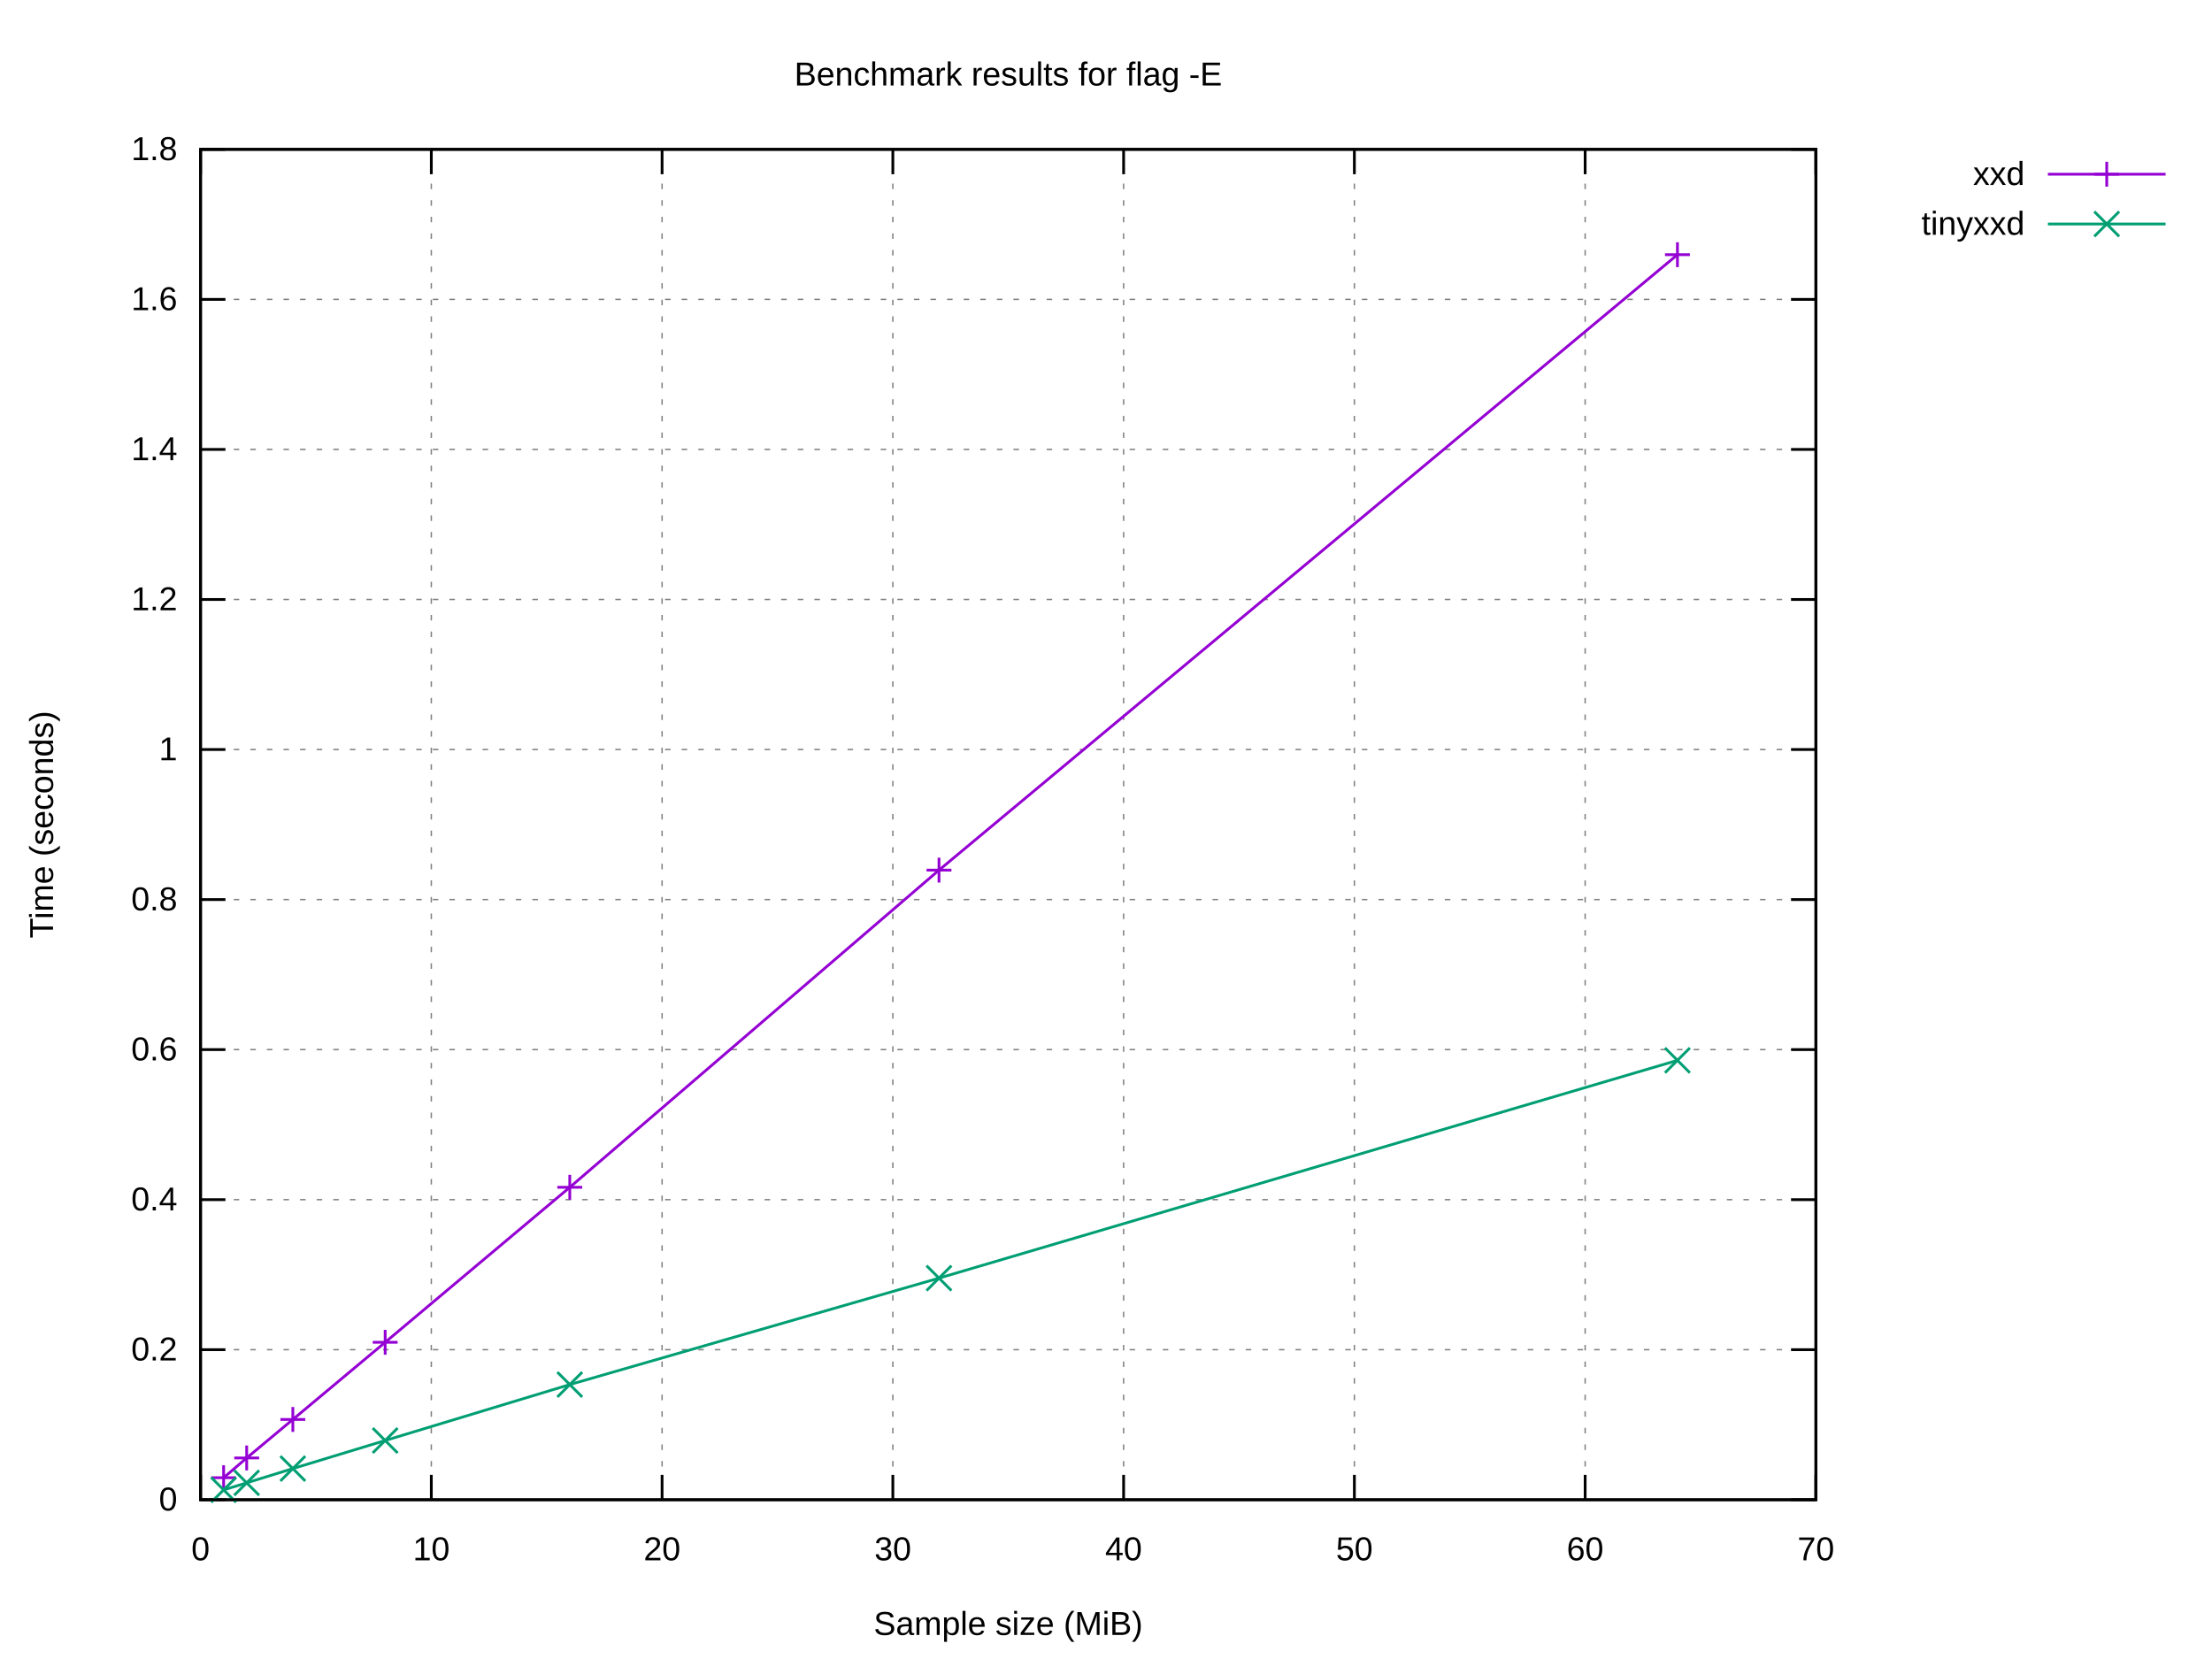
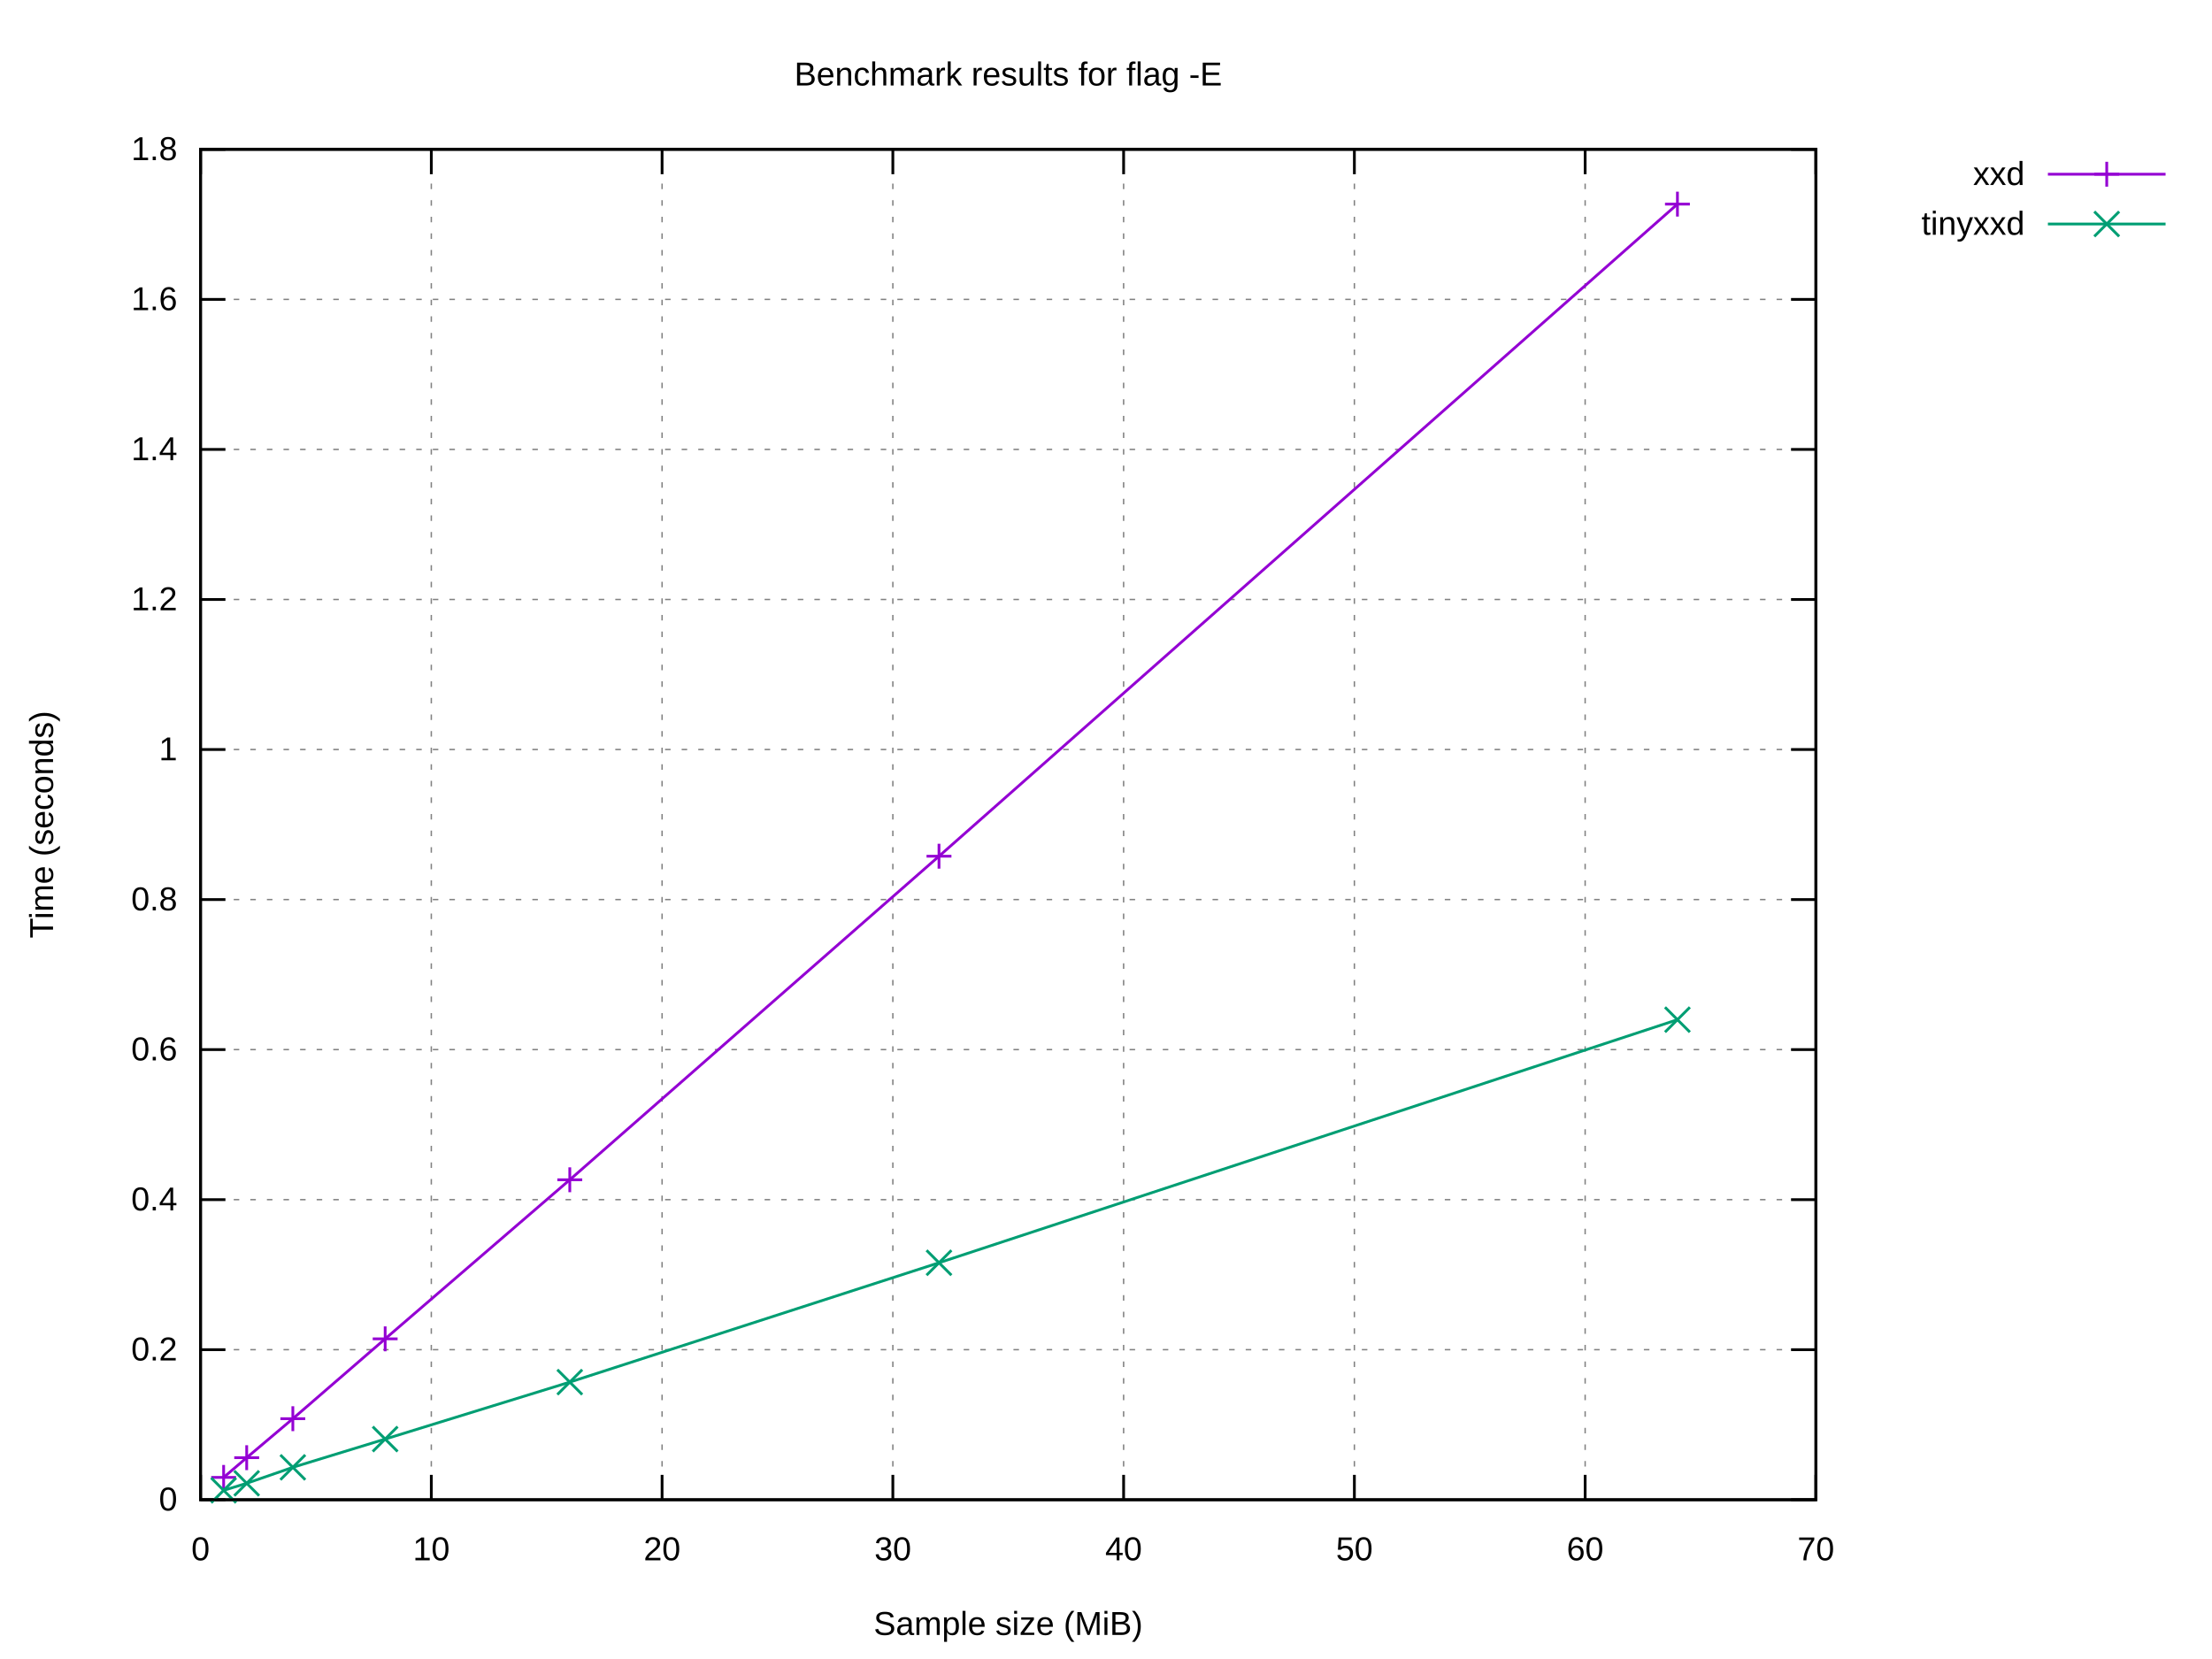
<svg xmlns="http://www.w3.org/2000/svg" xmlns:xlink="http://www.w3.org/1999/xlink" width="800" height="600" viewBox="0 0 800 600">
  <g id="gnuplot_canvas">
    <rect x="0" y="0" width="800" height="600" fill="#ffffff" />
    <defs>
      <circle id="gpDot" r="0.5" stroke-width="0.5" stroke="currentColor" />
      <path id="gpPt0" stroke-width="0.222" stroke="currentColor" d="M-1,0 h2 M0,-1 v2" />
      <path id="gpPt1" stroke-width="0.222" stroke="currentColor" d="M-1,-1 L1,1 M1,-1 L-1,1" />
      <path id="gpPt2" stroke-width="0.222" stroke="currentColor" d="M-1,0 L1,0 M0,-1 L0,1 M-1,-1 L1,1 M-1,1 L1,-1" />
      <rect id="gpPt3" stroke-width="0.222" stroke="currentColor" x="-1" y="-1" width="2" height="2" />
      <rect id="gpPt4" stroke-width="0.222" stroke="currentColor" fill="currentColor" x="-1" y="-1" width="2" height="2" />
      <circle id="gpPt5" stroke-width="0.222" stroke="currentColor" cx="0" cy="0" r="1" />
      <use xlink:href="#gpPt5" id="gpPt6" fill="currentColor" stroke="none" />
      <path id="gpPt7" stroke-width="0.222" stroke="currentColor" d="M0,-1.33 L-1.33,0.67 L1.33,0.67 z" />
      <use xlink:href="#gpPt7" id="gpPt8" fill="currentColor" stroke="none" />
      <use xlink:href="#gpPt7" id="gpPt9" stroke="currentColor" transform="rotate(180)" />
      <use xlink:href="#gpPt9" id="gpPt10" fill="currentColor" stroke="none" />
      <use xlink:href="#gpPt3" id="gpPt11" stroke="currentColor" transform="rotate(45)" />
      <use xlink:href="#gpPt11" id="gpPt12" fill="currentColor" stroke="none" />
      <path id="gpPt13" stroke-width="0.222" stroke="currentColor" d="M0,1.330 L1.265,0.411 L0.782,-1.067 L-0.782,-1.076 L-1.265,0.411 z" />
      <use xlink:href="#gpPt13" id="gpPt14" fill="currentColor" stroke="none" />
      <filter id="textbox" filterUnits="objectBoundingBox" x="0" y="0" height="1" width="1">
        <feFlood flood-color="#FFFFFF" flood-opacity="1" result="bgnd" />
        <feComposite in="SourceGraphic" in2="bgnd" operator="atop" />
      </filter>
      <filter id="greybox" filterUnits="objectBoundingBox" x="0" y="0" height="1" width="1">
        <feFlood flood-color="lightgrey" flood-opacity="1" result="grey" />
        <feComposite in="SourceGraphic" in2="grey" operator="atop" />
      </filter>
    </defs>
    <g fill="none" color="#FFFFFF" stroke="currentColor" stroke-width="1.00" stroke-linecap="butt" stroke-linejoin="miter">
</g>
    <g fill="none" color="black" stroke="currentColor" stroke-width="1.00" stroke-linecap="butt" stroke-linejoin="miter">
</g>
    <g fill="none" color="black" stroke="black" stroke-width="0.50" stroke-linecap="butt" stroke-linejoin="miter">
</g>
    <g fill="none" color="gray" stroke="currentColor" stroke-width="0.50" stroke-linecap="butt" stroke-linejoin="miter">
      <path stroke="gray" stroke-dasharray="2,4" class="gridline" d="M72.53,542.40 L656.75,542.40  " />
    </g>
    <g fill="none" color="gray" stroke="gray" stroke-width="1.00" stroke-linecap="butt" stroke-linejoin="miter">
</g>
    <g fill="none" color="black" stroke="currentColor" stroke-width="1.00" stroke-linecap="butt" stroke-linejoin="miter">
      <path stroke="black" d="M72.53,542.40 L81.53,542.40 M656.75,542.40 L647.75,542.40  " />
      <g transform="translate(64.14,546.30)" stroke="none" fill="black" font-family="Arial" font-size="12.00" text-anchor="end">
        <text>
          <tspan font-family="Arial"> 0</tspan>
        </text>
      </g>
    </g>
    <g fill="none" color="black" stroke="currentColor" stroke-width="1.00" stroke-linecap="butt" stroke-linejoin="miter">
</g>
    <g fill="none" color="black" stroke="black" stroke-width="0.50" stroke-linecap="butt" stroke-linejoin="miter">
</g>
    <g fill="none" color="gray" stroke="currentColor" stroke-width="0.50" stroke-linecap="butt" stroke-linejoin="miter">
      <path stroke="gray" stroke-dasharray="2,4" class="gridline" d="M72.53,488.13 L656.75,488.13  " />
    </g>
    <g fill="none" color="gray" stroke="gray" stroke-width="1.00" stroke-linecap="butt" stroke-linejoin="miter">
</g>
    <g fill="none" color="black" stroke="currentColor" stroke-width="1.00" stroke-linecap="butt" stroke-linejoin="miter">
      <path stroke="black" d="M72.53,488.13 L81.53,488.13 M656.75,488.13 L647.75,488.13  " />
      <g transform="translate(64.14,492.03)" stroke="none" fill="black" font-family="Arial" font-size="12.00" text-anchor="end">
        <text>
          <tspan font-family="Arial"> 0.2</tspan>
        </text>
      </g>
    </g>
    <g fill="none" color="black" stroke="currentColor" stroke-width="1.00" stroke-linecap="butt" stroke-linejoin="miter">
</g>
    <g fill="none" color="black" stroke="black" stroke-width="0.50" stroke-linecap="butt" stroke-linejoin="miter">
</g>
    <g fill="none" color="gray" stroke="currentColor" stroke-width="0.50" stroke-linecap="butt" stroke-linejoin="miter">
      <path stroke="gray" stroke-dasharray="2,4" class="gridline" d="M72.53,433.87 L656.75,433.87  " />
    </g>
    <g fill="none" color="gray" stroke="gray" stroke-width="1.00" stroke-linecap="butt" stroke-linejoin="miter">
</g>
    <g fill="none" color="black" stroke="currentColor" stroke-width="1.00" stroke-linecap="butt" stroke-linejoin="miter">
      <path stroke="black" d="M72.53,433.87 L81.53,433.87 M656.75,433.87 L647.75,433.87  " />
      <g transform="translate(64.14,437.77)" stroke="none" fill="black" font-family="Arial" font-size="12.00" text-anchor="end">
        <text>
          <tspan font-family="Arial"> 0.4</tspan>
        </text>
      </g>
    </g>
    <g fill="none" color="black" stroke="currentColor" stroke-width="1.00" stroke-linecap="butt" stroke-linejoin="miter">
</g>
    <g fill="none" color="black" stroke="black" stroke-width="0.50" stroke-linecap="butt" stroke-linejoin="miter">
</g>
    <g fill="none" color="gray" stroke="currentColor" stroke-width="0.50" stroke-linecap="butt" stroke-linejoin="miter">
      <path stroke="gray" stroke-dasharray="2,4" class="gridline" d="M72.53,379.60 L656.75,379.60  " />
    </g>
    <g fill="none" color="gray" stroke="gray" stroke-width="1.00" stroke-linecap="butt" stroke-linejoin="miter">
</g>
    <g fill="none" color="black" stroke="currentColor" stroke-width="1.00" stroke-linecap="butt" stroke-linejoin="miter">
      <path stroke="black" d="M72.53,379.60 L81.53,379.60 M656.75,379.60 L647.75,379.60  " />
      <g transform="translate(64.14,383.50)" stroke="none" fill="black" font-family="Arial" font-size="12.00" text-anchor="end">
        <text>
          <tspan font-family="Arial"> 0.6</tspan>
        </text>
      </g>
    </g>
    <g fill="none" color="black" stroke="currentColor" stroke-width="1.00" stroke-linecap="butt" stroke-linejoin="miter">
</g>
    <g fill="none" color="black" stroke="black" stroke-width="0.50" stroke-linecap="butt" stroke-linejoin="miter">
</g>
    <g fill="none" color="gray" stroke="currentColor" stroke-width="0.50" stroke-linecap="butt" stroke-linejoin="miter">
      <path stroke="gray" stroke-dasharray="2,4" class="gridline" d="M72.53,325.34 L656.75,325.34  " />
    </g>
    <g fill="none" color="gray" stroke="gray" stroke-width="1.00" stroke-linecap="butt" stroke-linejoin="miter">
</g>
    <g fill="none" color="black" stroke="currentColor" stroke-width="1.00" stroke-linecap="butt" stroke-linejoin="miter">
      <path stroke="black" d="M72.53,325.34 L81.53,325.34 M656.75,325.34 L647.75,325.34  " />
      <g transform="translate(64.14,329.24)" stroke="none" fill="black" font-family="Arial" font-size="12.00" text-anchor="end">
        <text>
          <tspan font-family="Arial"> 0.8</tspan>
        </text>
      </g>
    </g>
    <g fill="none" color="black" stroke="currentColor" stroke-width="1.00" stroke-linecap="butt" stroke-linejoin="miter">
</g>
    <g fill="none" color="black" stroke="black" stroke-width="0.50" stroke-linecap="butt" stroke-linejoin="miter">
</g>
    <g fill="none" color="gray" stroke="currentColor" stroke-width="0.50" stroke-linecap="butt" stroke-linejoin="miter">
      <path stroke="gray" stroke-dasharray="2,4" class="gridline" d="M72.53,271.07 L656.75,271.07  " />
    </g>
    <g fill="none" color="gray" stroke="gray" stroke-width="1.00" stroke-linecap="butt" stroke-linejoin="miter">
</g>
    <g fill="none" color="black" stroke="currentColor" stroke-width="1.00" stroke-linecap="butt" stroke-linejoin="miter">
      <path stroke="black" d="M72.53,271.07 L81.53,271.07 M656.75,271.07 L647.75,271.07  " />
      <g transform="translate(64.14,274.97)" stroke="none" fill="black" font-family="Arial" font-size="12.00" text-anchor="end">
        <text>
          <tspan font-family="Arial"> 1</tspan>
        </text>
      </g>
    </g>
    <g fill="none" color="black" stroke="currentColor" stroke-width="1.00" stroke-linecap="butt" stroke-linejoin="miter">
</g>
    <g fill="none" color="black" stroke="black" stroke-width="0.50" stroke-linecap="butt" stroke-linejoin="miter">
</g>
    <g fill="none" color="gray" stroke="currentColor" stroke-width="0.50" stroke-linecap="butt" stroke-linejoin="miter">
      <path stroke="gray" stroke-dasharray="2,4" class="gridline" d="M72.53,216.81 L656.75,216.81  " />
    </g>
    <g fill="none" color="gray" stroke="gray" stroke-width="1.00" stroke-linecap="butt" stroke-linejoin="miter">
</g>
    <g fill="none" color="black" stroke="currentColor" stroke-width="1.00" stroke-linecap="butt" stroke-linejoin="miter">
      <path stroke="black" d="M72.53,216.81 L81.53,216.81 M656.75,216.81 L647.75,216.81  " />
      <g transform="translate(64.14,220.71)" stroke="none" fill="black" font-family="Arial" font-size="12.00" text-anchor="end">
        <text>
          <tspan font-family="Arial"> 1.2</tspan>
        </text>
      </g>
    </g>
    <g fill="none" color="black" stroke="currentColor" stroke-width="1.00" stroke-linecap="butt" stroke-linejoin="miter">
</g>
    <g fill="none" color="black" stroke="black" stroke-width="0.50" stroke-linecap="butt" stroke-linejoin="miter">
</g>
    <g fill="none" color="gray" stroke="currentColor" stroke-width="0.50" stroke-linecap="butt" stroke-linejoin="miter">
      <path stroke="gray" stroke-dasharray="2,4" class="gridline" d="M72.53,162.54 L656.75,162.54  " />
    </g>
    <g fill="none" color="gray" stroke="gray" stroke-width="1.00" stroke-linecap="butt" stroke-linejoin="miter">
</g>
    <g fill="none" color="black" stroke="currentColor" stroke-width="1.00" stroke-linecap="butt" stroke-linejoin="miter">
      <path stroke="black" d="M72.53,162.54 L81.53,162.54 M656.75,162.54 L647.75,162.54  " />
      <g transform="translate(64.14,166.44)" stroke="none" fill="black" font-family="Arial" font-size="12.00" text-anchor="end">
        <text>
          <tspan font-family="Arial"> 1.4</tspan>
        </text>
      </g>
    </g>
    <g fill="none" color="black" stroke="currentColor" stroke-width="1.00" stroke-linecap="butt" stroke-linejoin="miter">
</g>
    <g fill="none" color="black" stroke="black" stroke-width="0.50" stroke-linecap="butt" stroke-linejoin="miter">
</g>
    <g fill="none" color="gray" stroke="currentColor" stroke-width="0.50" stroke-linecap="butt" stroke-linejoin="miter">
      <path stroke="gray" stroke-dasharray="2,4" class="gridline" d="M72.53,108.28 L656.75,108.28  " />
    </g>
    <g fill="none" color="gray" stroke="gray" stroke-width="1.00" stroke-linecap="butt" stroke-linejoin="miter">
</g>
    <g fill="none" color="black" stroke="currentColor" stroke-width="1.00" stroke-linecap="butt" stroke-linejoin="miter">
      <path stroke="black" d="M72.53,108.28 L81.53,108.28 M656.75,108.28 L647.75,108.28  " />
      <g transform="translate(64.14,112.18)" stroke="none" fill="black" font-family="Arial" font-size="12.00" text-anchor="end">
        <text>
          <tspan font-family="Arial"> 1.6</tspan>
        </text>
      </g>
    </g>
    <g fill="none" color="black" stroke="currentColor" stroke-width="1.00" stroke-linecap="butt" stroke-linejoin="miter">
</g>
    <g fill="none" color="black" stroke="black" stroke-width="0.50" stroke-linecap="butt" stroke-linejoin="miter">
</g>
    <g fill="none" color="gray" stroke="currentColor" stroke-width="0.50" stroke-linecap="butt" stroke-linejoin="miter">
      <path stroke="gray" stroke-dasharray="2,4" class="gridline" d="M72.53,54.01 L656.75,54.01  " />
    </g>
    <g fill="none" color="gray" stroke="gray" stroke-width="1.00" stroke-linecap="butt" stroke-linejoin="miter">
</g>
    <g fill="none" color="black" stroke="currentColor" stroke-width="1.00" stroke-linecap="butt" stroke-linejoin="miter">
      <path stroke="black" d="M72.53,54.01 L81.53,54.01 M656.75,54.01 L647.75,54.01  " />
      <g transform="translate(64.14,57.91)" stroke="none" fill="black" font-family="Arial" font-size="12.00" text-anchor="end">
        <text>
          <tspan font-family="Arial"> 1.8</tspan>
        </text>
      </g>
    </g>
    <g fill="none" color="black" stroke="currentColor" stroke-width="1.00" stroke-linecap="butt" stroke-linejoin="miter">
</g>
    <g fill="none" color="black" stroke="black" stroke-width="0.50" stroke-linecap="butt" stroke-linejoin="miter">
</g>
    <g fill="none" color="gray" stroke="currentColor" stroke-width="0.50" stroke-linecap="butt" stroke-linejoin="miter">
      <path stroke="gray" stroke-dasharray="2,4" class="gridline" d="M72.53,542.40 L72.53,54.01  " />
    </g>
    <g fill="none" color="gray" stroke="gray" stroke-width="1.00" stroke-linecap="butt" stroke-linejoin="miter">
</g>
    <g fill="none" color="black" stroke="currentColor" stroke-width="1.00" stroke-linecap="butt" stroke-linejoin="miter">
      <path stroke="black" d="M72.53,542.40 L72.53,533.40 M72.53,54.01 L72.53,63.01  " />
      <g transform="translate(72.53,564.30)" stroke="none" fill="black" font-family="Arial" font-size="12.00" text-anchor="middle">
        <text>
          <tspan font-family="Arial"> 0</tspan>
        </text>
      </g>
    </g>
    <g fill="none" color="black" stroke="currentColor" stroke-width="1.00" stroke-linecap="butt" stroke-linejoin="miter">
</g>
    <g fill="none" color="black" stroke="black" stroke-width="0.50" stroke-linecap="butt" stroke-linejoin="miter">
</g>
    <g fill="none" color="gray" stroke="currentColor" stroke-width="0.50" stroke-linecap="butt" stroke-linejoin="miter">
      <path stroke="gray" stroke-dasharray="2,4" class="gridline" d="M155.99,542.40 L155.99,54.01  " />
    </g>
    <g fill="none" color="gray" stroke="gray" stroke-width="1.00" stroke-linecap="butt" stroke-linejoin="miter">
</g>
    <g fill="none" color="black" stroke="currentColor" stroke-width="1.00" stroke-linecap="butt" stroke-linejoin="miter">
      <path stroke="black" d="M155.99,542.40 L155.99,533.40 M155.99,54.01 L155.99,63.01  " />
      <g transform="translate(155.99,564.30)" stroke="none" fill="black" font-family="Arial" font-size="12.00" text-anchor="middle">
        <text>
          <tspan font-family="Arial"> 10</tspan>
        </text>
      </g>
    </g>
    <g fill="none" color="black" stroke="currentColor" stroke-width="1.00" stroke-linecap="butt" stroke-linejoin="miter">
</g>
    <g fill="none" color="black" stroke="black" stroke-width="0.50" stroke-linecap="butt" stroke-linejoin="miter">
</g>
    <g fill="none" color="gray" stroke="currentColor" stroke-width="0.50" stroke-linecap="butt" stroke-linejoin="miter">
      <path stroke="gray" stroke-dasharray="2,4" class="gridline" d="M239.45,542.40 L239.45,54.01  " />
    </g>
    <g fill="none" color="gray" stroke="gray" stroke-width="1.00" stroke-linecap="butt" stroke-linejoin="miter">
</g>
    <g fill="none" color="black" stroke="currentColor" stroke-width="1.00" stroke-linecap="butt" stroke-linejoin="miter">
      <path stroke="black" d="M239.45,542.40 L239.45,533.40 M239.45,54.01 L239.45,63.01  " />
      <g transform="translate(239.45,564.30)" stroke="none" fill="black" font-family="Arial" font-size="12.00" text-anchor="middle">
        <text>
          <tspan font-family="Arial"> 20</tspan>
        </text>
      </g>
    </g>
    <g fill="none" color="black" stroke="currentColor" stroke-width="1.00" stroke-linecap="butt" stroke-linejoin="miter">
</g>
    <g fill="none" color="black" stroke="black" stroke-width="0.50" stroke-linecap="butt" stroke-linejoin="miter">
</g>
    <g fill="none" color="gray" stroke="currentColor" stroke-width="0.50" stroke-linecap="butt" stroke-linejoin="miter">
      <path stroke="gray" stroke-dasharray="2,4" class="gridline" d="M322.91,542.40 L322.91,54.01  " />
    </g>
    <g fill="none" color="gray" stroke="gray" stroke-width="1.00" stroke-linecap="butt" stroke-linejoin="miter">
</g>
    <g fill="none" color="black" stroke="currentColor" stroke-width="1.00" stroke-linecap="butt" stroke-linejoin="miter">
      <path stroke="black" d="M322.91,542.40 L322.91,533.40 M322.91,54.01 L322.91,63.01  " />
      <g transform="translate(322.91,564.30)" stroke="none" fill="black" font-family="Arial" font-size="12.00" text-anchor="middle">
        <text>
          <tspan font-family="Arial"> 30</tspan>
        </text>
      </g>
    </g>
    <g fill="none" color="black" stroke="currentColor" stroke-width="1.00" stroke-linecap="butt" stroke-linejoin="miter">
</g>
    <g fill="none" color="black" stroke="black" stroke-width="0.50" stroke-linecap="butt" stroke-linejoin="miter">
</g>
    <g fill="none" color="gray" stroke="currentColor" stroke-width="0.50" stroke-linecap="butt" stroke-linejoin="miter">
      <path stroke="gray" stroke-dasharray="2,4" class="gridline" d="M406.37,542.40 L406.37,54.01  " />
    </g>
    <g fill="none" color="gray" stroke="gray" stroke-width="1.00" stroke-linecap="butt" stroke-linejoin="miter">
</g>
    <g fill="none" color="black" stroke="currentColor" stroke-width="1.00" stroke-linecap="butt" stroke-linejoin="miter">
      <path stroke="black" d="M406.37,542.40 L406.37,533.40 M406.37,54.01 L406.37,63.01  " />
      <g transform="translate(406.37,564.30)" stroke="none" fill="black" font-family="Arial" font-size="12.00" text-anchor="middle">
        <text>
          <tspan font-family="Arial"> 40</tspan>
        </text>
      </g>
    </g>
    <g fill="none" color="black" stroke="currentColor" stroke-width="1.00" stroke-linecap="butt" stroke-linejoin="miter">
</g>
    <g fill="none" color="black" stroke="black" stroke-width="0.50" stroke-linecap="butt" stroke-linejoin="miter">
</g>
    <g fill="none" color="gray" stroke="currentColor" stroke-width="0.50" stroke-linecap="butt" stroke-linejoin="miter">
      <path stroke="gray" stroke-dasharray="2,4" class="gridline" d="M489.83,542.40 L489.83,54.01  " />
    </g>
    <g fill="none" color="gray" stroke="gray" stroke-width="1.00" stroke-linecap="butt" stroke-linejoin="miter">
</g>
    <g fill="none" color="black" stroke="currentColor" stroke-width="1.00" stroke-linecap="butt" stroke-linejoin="miter">
      <path stroke="black" d="M489.83,542.40 L489.83,533.40 M489.83,54.01 L489.83,63.01  " />
      <g transform="translate(489.83,564.30)" stroke="none" fill="black" font-family="Arial" font-size="12.00" text-anchor="middle">
        <text>
          <tspan font-family="Arial"> 50</tspan>
        </text>
      </g>
    </g>
    <g fill="none" color="black" stroke="currentColor" stroke-width="1.00" stroke-linecap="butt" stroke-linejoin="miter">
</g>
    <g fill="none" color="black" stroke="black" stroke-width="0.50" stroke-linecap="butt" stroke-linejoin="miter">
</g>
    <g fill="none" color="gray" stroke="currentColor" stroke-width="0.50" stroke-linecap="butt" stroke-linejoin="miter">
      <path stroke="gray" stroke-dasharray="2,4" class="gridline" d="M573.29,542.40 L573.29,54.01  " />
    </g>
    <g fill="none" color="gray" stroke="gray" stroke-width="1.00" stroke-linecap="butt" stroke-linejoin="miter">
</g>
    <g fill="none" color="black" stroke="currentColor" stroke-width="1.00" stroke-linecap="butt" stroke-linejoin="miter">
      <path stroke="black" d="M573.29,542.40 L573.29,533.40 M573.29,54.01 L573.29,63.01  " />
      <g transform="translate(573.29,564.30)" stroke="none" fill="black" font-family="Arial" font-size="12.00" text-anchor="middle">
        <text>
          <tspan font-family="Arial"> 60</tspan>
        </text>
      </g>
    </g>
    <g fill="none" color="black" stroke="currentColor" stroke-width="1.00" stroke-linecap="butt" stroke-linejoin="miter">
</g>
    <g fill="none" color="black" stroke="black" stroke-width="0.50" stroke-linecap="butt" stroke-linejoin="miter">
</g>
    <g fill="none" color="gray" stroke="currentColor" stroke-width="0.50" stroke-linecap="butt" stroke-linejoin="miter">
      <path stroke="gray" stroke-dasharray="2,4" class="gridline" d="M656.75,542.40 L656.75,54.01  " />
    </g>
    <g fill="none" color="gray" stroke="gray" stroke-width="1.00" stroke-linecap="butt" stroke-linejoin="miter">
</g>
    <g fill="none" color="black" stroke="currentColor" stroke-width="1.00" stroke-linecap="butt" stroke-linejoin="miter">
      <path stroke="black" d="M656.75,542.40 L656.75,533.40 M656.75,54.01 L656.75,63.01  " />
      <g transform="translate(656.75,564.30)" stroke="none" fill="black" font-family="Arial" font-size="12.00" text-anchor="middle">
        <text>
          <tspan font-family="Arial"> 70</tspan>
        </text>
      </g>
    </g>
    <g fill="none" color="black" stroke="currentColor" stroke-width="1.00" stroke-linecap="butt" stroke-linejoin="miter">
</g>
    <g fill="none" color="black" stroke="currentColor" stroke-width="1.00" stroke-linecap="butt" stroke-linejoin="miter">
      <path stroke="black" d="M72.53,54.01 L72.53,542.40 L656.75,542.40 L656.75,54.01 L72.53,54.01 Z  " />
    </g>
    <g fill="none" color="black" stroke="currentColor" stroke-width="1.00" stroke-linecap="butt" stroke-linejoin="miter">
</g>
    <g id="gnuplot_plot_1">
      <g fill="none" color="black" stroke="currentColor" stroke-width="1.00" stroke-linecap="butt" stroke-linejoin="miter">
        <g transform="translate(732.26,66.91)" stroke="none" fill="black" font-family="Arial" font-size="12.00" text-anchor="end">
          <text>
            <tspan font-family="Arial">xxd</tspan>
          </text>
        </g>
      </g>
      <g fill="none" color="black" stroke="currentColor" stroke-width="1.00" stroke-linecap="butt" stroke-linejoin="miter">
-         <path stroke="rgb(148,   0, 211)" d="M740.65,63.01 L783.21,63.01 M606.67,92.11 L339.60,314.69 L206.07,429.40 L139.30,485.46 L105.91,513.37 L89.22,527.29   L80.88,534.43  " />
-         <use xlink:href="#gpPt0" transform="translate(606.67,92.11) scale(4.50)" color="rgb(148,   0, 211)" />
-         <use xlink:href="#gpPt0" transform="translate(339.60,314.69) scale(4.50)" color="rgb(148,   0, 211)" />
-         <use xlink:href="#gpPt0" transform="translate(206.07,429.40) scale(4.50)" color="rgb(148,   0, 211)" />
-         <use xlink:href="#gpPt0" transform="translate(139.30,485.46) scale(4.50)" color="rgb(148,   0, 211)" />
-         <use xlink:href="#gpPt0" transform="translate(105.91,513.37) scale(4.50)" color="rgb(148,   0, 211)" />
-         <use xlink:href="#gpPt0" transform="translate(89.22,527.29) scale(4.50)" color="rgb(148,   0, 211)" />
-         <use xlink:href="#gpPt0" transform="translate(80.88,534.43) scale(4.50)" color="rgb(148,   0, 211)" />
+         <path stroke="rgb(148,   0, 211)" d="M740.65,63.01 L783.21,63.01 M606.67,73.82 L339.60,309.66 L206.07,426.68 L139.30,484.21 L105.91,513.09 L89.22,527.19   L80.88,534.32  " />
+         <use xlink:href="#gpPt0" transform="translate(606.67,73.82) scale(4.50)" color="rgb(148,   0, 211)" />
+         <use xlink:href="#gpPt0" transform="translate(339.60,309.66) scale(4.50)" color="rgb(148,   0, 211)" />
+         <use xlink:href="#gpPt0" transform="translate(206.07,426.68) scale(4.50)" color="rgb(148,   0, 211)" />
+         <use xlink:href="#gpPt0" transform="translate(139.30,484.21) scale(4.50)" color="rgb(148,   0, 211)" />
+         <use xlink:href="#gpPt0" transform="translate(105.91,513.09) scale(4.50)" color="rgb(148,   0, 211)" />
+         <use xlink:href="#gpPt0" transform="translate(89.22,527.19) scale(4.50)" color="rgb(148,   0, 211)" />
+         <use xlink:href="#gpPt0" transform="translate(80.88,534.32) scale(4.50)" color="rgb(148,   0, 211)" />
        <use xlink:href="#gpPt0" transform="translate(761.93,63.01) scale(4.50)" color="rgb(148,   0, 211)" />
      </g>
    </g>
    <g id="gnuplot_plot_2">
      <g fill="none" color="black" stroke="currentColor" stroke-width="1.00" stroke-linecap="butt" stroke-linejoin="miter">
        <g transform="translate(732.26,84.91)" stroke="none" fill="black" font-family="Arial" font-size="12.00" text-anchor="end">
          <text>
            <tspan font-family="Arial">tinyxxd</tspan>
          </text>
        </g>
      </g>
      <g fill="none" color="black" stroke="currentColor" stroke-width="1.00" stroke-linecap="butt" stroke-linejoin="miter">
-         <path stroke="rgb(  0, 158, 115)" d="M740.65,81.01 L783.21,81.01 M606.67,383.49 L339.60,462.25 L206.07,500.75 L139.30,520.98 L105.91,531.13 L89.22,536.29   L80.88,538.83  " />
-         <use xlink:href="#gpPt1" transform="translate(606.67,383.49) scale(4.50)" color="rgb(  0, 158, 115)" />
-         <use xlink:href="#gpPt1" transform="translate(339.60,462.25) scale(4.50)" color="rgb(  0, 158, 115)" />
-         <use xlink:href="#gpPt1" transform="translate(206.07,500.75) scale(4.50)" color="rgb(  0, 158, 115)" />
-         <use xlink:href="#gpPt1" transform="translate(139.30,520.98) scale(4.50)" color="rgb(  0, 158, 115)" />
-         <use xlink:href="#gpPt1" transform="translate(105.91,531.13) scale(4.50)" color="rgb(  0, 158, 115)" />
-         <use xlink:href="#gpPt1" transform="translate(89.22,536.29) scale(4.50)" color="rgb(  0, 158, 115)" />
-         <use xlink:href="#gpPt1" transform="translate(80.88,538.83) scale(4.50)" color="rgb(  0, 158, 115)" />
+         <path stroke="rgb(  0, 158, 115)" d="M740.65,81.01 L783.21,81.01 M606.67,368.78 L339.60,456.69 L206.07,499.86 L139.30,520.46 L105.91,530.68 L89.22,536.45   L80.88,539.00  " />
+         <use xlink:href="#gpPt1" transform="translate(606.67,368.78) scale(4.50)" color="rgb(  0, 158, 115)" />
+         <use xlink:href="#gpPt1" transform="translate(339.60,456.69) scale(4.50)" color="rgb(  0, 158, 115)" />
+         <use xlink:href="#gpPt1" transform="translate(206.07,499.86) scale(4.50)" color="rgb(  0, 158, 115)" />
+         <use xlink:href="#gpPt1" transform="translate(139.30,520.46) scale(4.50)" color="rgb(  0, 158, 115)" />
+         <use xlink:href="#gpPt1" transform="translate(105.91,530.68) scale(4.50)" color="rgb(  0, 158, 115)" />
+         <use xlink:href="#gpPt1" transform="translate(89.22,536.45) scale(4.50)" color="rgb(  0, 158, 115)" />
+         <use xlink:href="#gpPt1" transform="translate(80.88,539.00) scale(4.50)" color="rgb(  0, 158, 115)" />
        <use xlink:href="#gpPt1" transform="translate(761.93,81.01) scale(4.50)" color="rgb(  0, 158, 115)" />
      </g>
    </g>
    <g fill="none" color="#FFFFFF" stroke="rgb(  0, 158, 115)" stroke-width="2.00" stroke-linecap="butt" stroke-linejoin="miter">
</g>
    <g fill="none" color="black" stroke="currentColor" stroke-width="2.00" stroke-linecap="butt" stroke-linejoin="miter">
</g>
    <g fill="none" color="black" stroke="black" stroke-width="1.00" stroke-linecap="butt" stroke-linejoin="miter">
</g>
    <g fill="none" color="black" stroke="currentColor" stroke-width="1.00" stroke-linecap="butt" stroke-linejoin="miter">
      <path stroke="black" d="M72.53,54.01 L72.53,542.40 L656.75,542.40 L656.75,54.01 L72.53,54.01 Z  " />
      <g transform="translate(19.18,298.21) rotate(270.00)" stroke="none" fill="black" font-family="Arial" font-size="12.00" text-anchor="middle">
        <text>
          <tspan font-family="Arial">Time (seconds)</tspan>
        </text>
      </g>
    </g>
    <g fill="none" color="black" stroke="currentColor" stroke-width="1.00" stroke-linecap="butt" stroke-linejoin="miter">
      <g transform="translate(364.64,591.30)" stroke="none" fill="black" font-family="Arial" font-size="12.00" text-anchor="middle">
        <text>
          <tspan font-family="Arial">Sample size (MiB)</tspan>
        </text>
      </g>
    </g>
    <g fill="none" color="black" stroke="currentColor" stroke-width="1.00" stroke-linecap="butt" stroke-linejoin="miter">
</g>
    <g fill="none" color="black" stroke="currentColor" stroke-width="1.00" stroke-linecap="butt" stroke-linejoin="miter">
      <g transform="translate(364.64,30.91)" stroke="none" fill="black" font-family="Arial" font-size="12.00" text-anchor="middle">
        <text>
          <tspan font-family="Arial">Benchmark results for flag -E</tspan>
        </text>
      </g>
    </g>
    <g fill="none" color="black" stroke="currentColor" stroke-width="1.00" stroke-linecap="butt" stroke-linejoin="miter">
</g>
  </g>
</svg>
